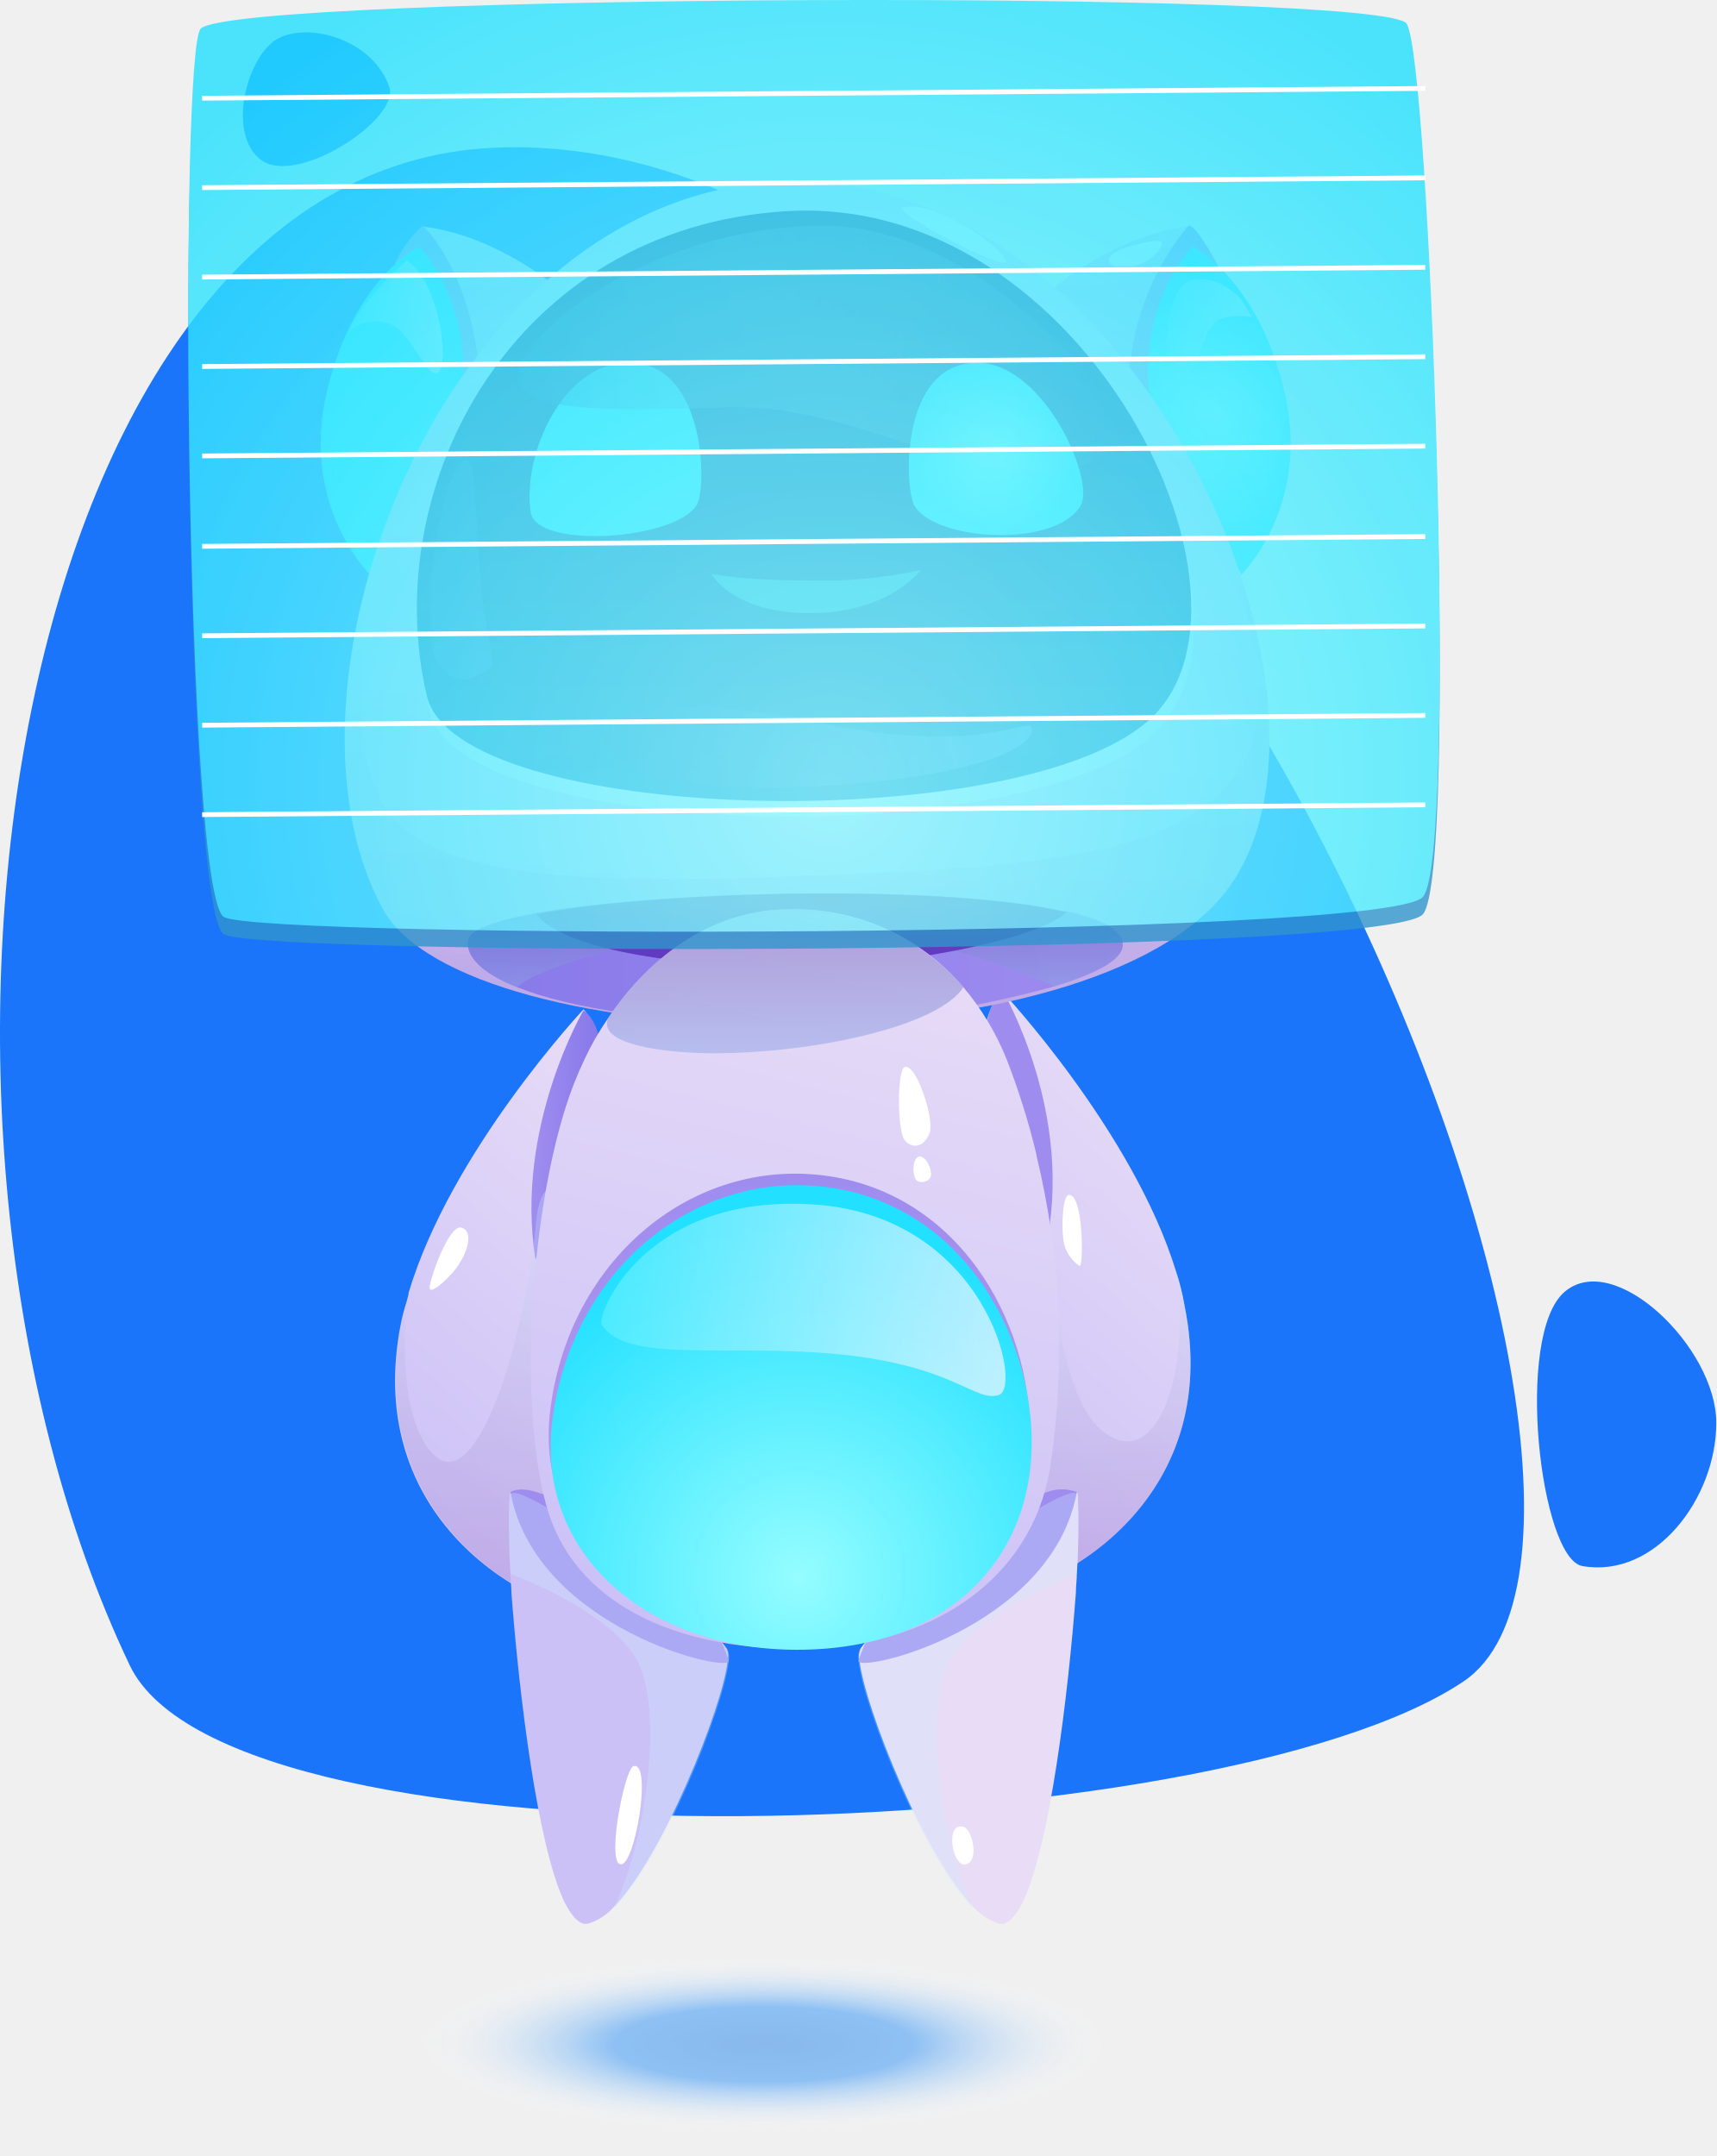
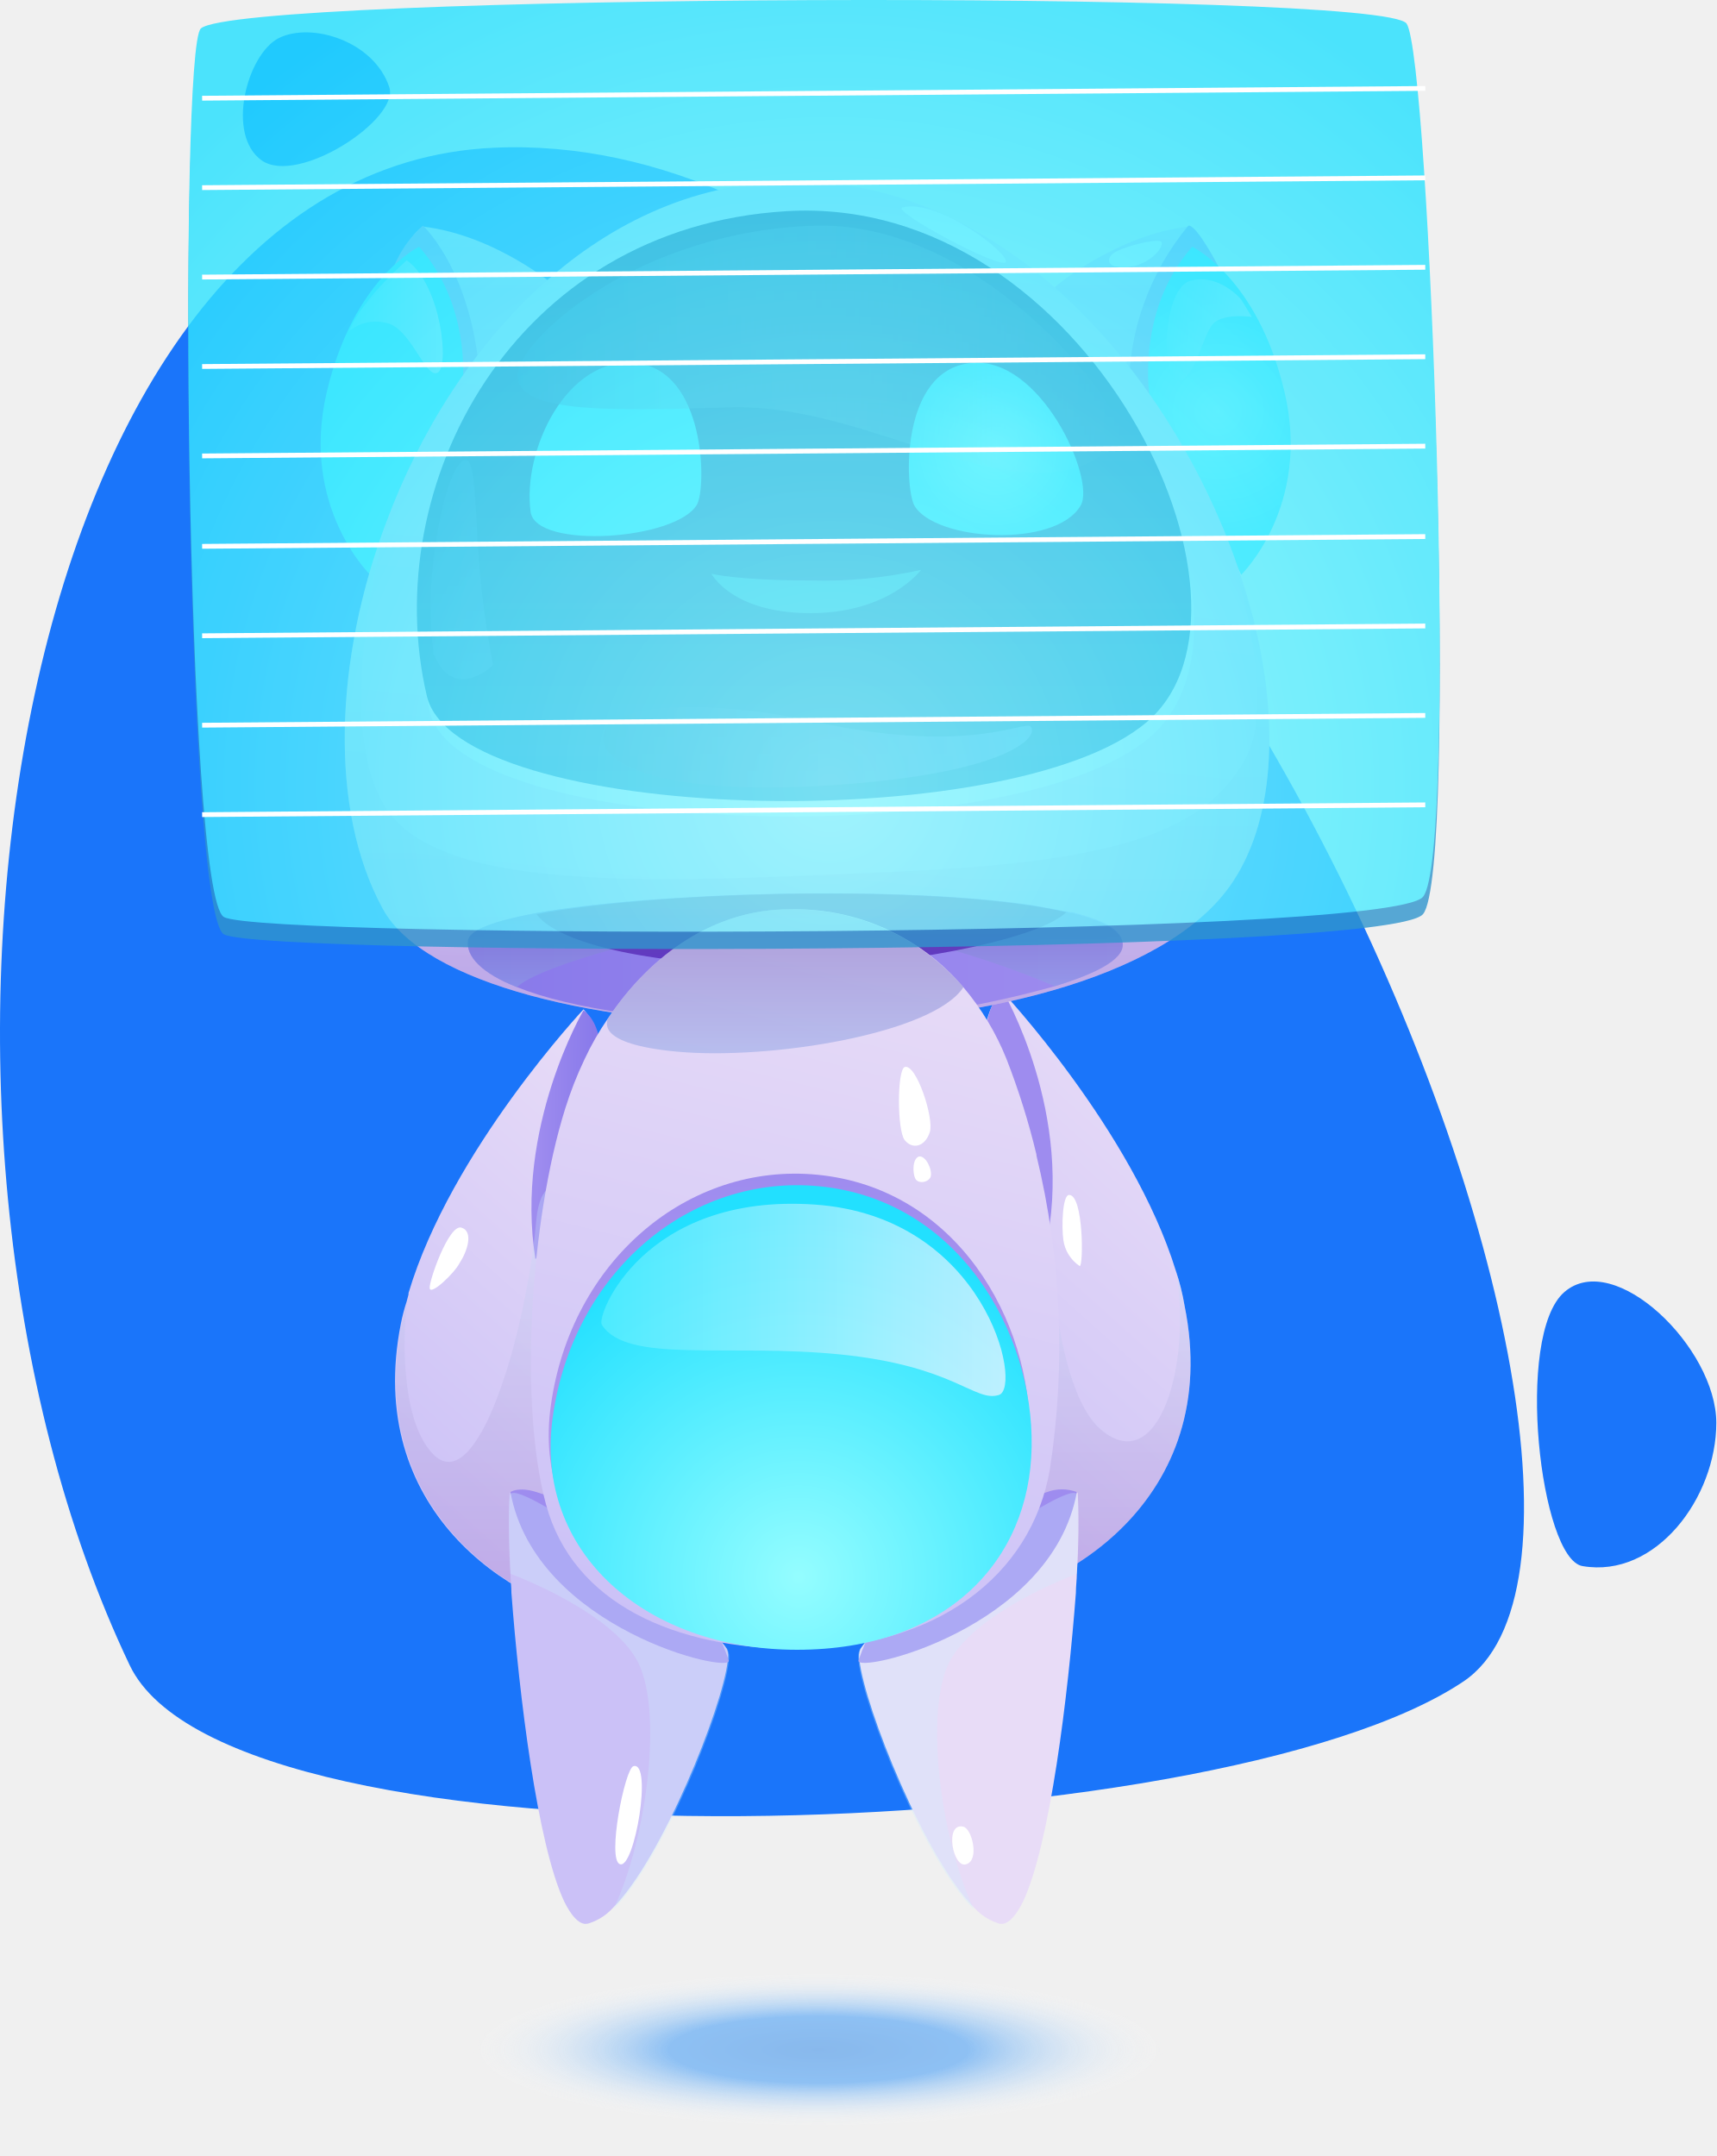
- <svg xmlns="http://www.w3.org/2000/svg" xmlns:xlink="http://www.w3.org/1999/xlink" width="178.485" height="224.207" viewBox="0 0 178.485 224.207">
-   <defs>
-     <style>
+ <svg xmlns="http://www.w3.org/2000/svg" xmlns:xlink="http://www.w3.org/1999/xlink" width="178.485" height="224.207" viewBox="0 0 178.485 224.207" version="1.1" id="svg179">
+   <defs id="defs97">
+     <style id="style2">
    /* Animation styles*/

    g#Group_701 {
      transition: all 100ms linear;
    }

    g#Group_702 {
      transition: all 100ms linear;
    }

    g#Group_703 {
      transition: all 100ms linear;
    }

    ellipse {
      transition: all 100ms linear;
    }

    g#Component_12_10:hover g#Group_701{
      transform:translatey(-15px);
      transition:all 100ms linear;
    }

    g#Component_12_10:hover g#Group_702{
      transform: translate(0, -23px);
      transition:all 100ms linear;
    }

        g#Component_12_10:hover g#Group_703{
      transform: translate(0, -23px);
      transition:all 100ms linear;
    }
    
    g#Component_12_10:hover ellipse {
+                 ry: 7.6px;
+ 	rx: 28.8px;
                transition:all 100ms linear;
-                 transform: translate(916px, 516.7px);
-                 ry: 7.6px;
-                 rx: 34.8px;
            }

    /* Animation styles end*/

      .cls-1 {
        fill: #1a75fa;
      }

      .cls-12, .cls-16, .cls-2, .cls-26, .cls-8, .cls-9 {
        opacity: 0.3;
      }

      .cls-2 {
        fill: url(#linear-gradient);
      }

      .cls-3 {
        opacity: 0.67;
        fill: url(#radial-gradient);
      }

      .cls-4 {
        fill: url(#linear-gradient-2);
      }

      .cls-5 {
        fill: url(#linear-gradient-3);
      }

      .cls-6 {
        fill: url(#linear-gradient-4);
      }

      .cls-7 {
        fill: url(#linear-gradient-5);
      }

      .cls-8 {
        fill: url(#linear-gradient-6);
      }

      .cls-9 {
        fill: url(#linear-gradient-7);
      }

      .cls-10 {
        fill: url(#linear-gradient-8);
      }

      .cls-11 {
        fill: url(#linear-gradient-9);
      }

      .cls-12 {
        fill: url(#linear-gradient-10);
      }

      .cls-13 {
        fill: #fff;
      }

      .cls-14 {
        fill: url(#linear-gradient-11);
      }

      .cls-15 {
        fill: url(#linear-gradient-12);
      }

      .cls-16 {
        fill: url(#linear-gradient-13);
      }

      .cls-17 {
        fill: url(#linear-gradient-14);
      }

      .cls-18 {
        fill: url(#linear-gradient-15);
      }

      .cls-19 {
        fill: url(#linear-gradient-16);
      }

      .cls-20 {
        fill: url(#linear-gradient-17);
      }

      .cls-21 {
        fill: url(#radial-gradient-2);
      }

      .cls-22 {
        fill: url(#radial-gradient-3);
      }

      .cls-23 {
        fill: url(#linear-gradient-18);
      }

      .cls-24 {
        fill: #dfe3fb;
      }

      .cls-25 {
        fill: url(#linear-gradient-19);
      }

      .cls-26 {
        fill: url(#linear-gradient-20);
      }

      .cls-27 {
        fill: url(#linear-gradient-21);
      }

      .cls-28, .cls-33, .cls-34, .cls-41 {
        opacity: 0.5;
      }

      .cls-28 {
        fill: url(#linear-gradient-22);
      }

      .cls-29 {
        fill: url(#linear-gradient-23);
      }

      .cls-30 {
        fill: url(#radial-gradient-4);
      }

      .cls-31 {
        fill: url(#radial-gradient-5);
      }

      .cls-32 {
        fill: #2f95cd;
      }

      .cls-33 {
        fill: url(#linear-gradient-24);
      }

      .cls-34 {
        fill: url(#linear-gradient-25);
      }

      .cls-35 {
        opacity: 0.2;
        fill: url(#linear-gradient-26);
      }

      .cls-36, .cls-37, .cls-42 {
        opacity: 0.72;
      }

      .cls-36 {
        fill: url(#linear-gradient-27);
      }

      .cls-37 {
        fill: url(#linear-gradient-28);
      }

      .cls-38 {
        fill: url(#linear-gradient-29);
      }

      .cls-39 {
        fill: url(#linear-gradient-30);
      }

      .cls-40 {
        fill: url(#radial-gradient-6);
      }

      .cls-41 {
        fill: url(#linear-gradient-31);
      }

      .cls-42 {
        fill: url(#linear-gradient-32);
      }

      .cls-43 {
        opacity: 0.8;
      }

      .cls-44 {
        fill: url(#radial-gradient-7);
      }
    </style>
    <linearGradient id="linear-gradient" x1="0.934" y1="1.575" x2="0.934" y2="0.562" gradientUnits="objectBoundingBox">
-       <stop offset="0" stop-color="#9d68c2" />
-       <stop offset="1" stop-color="#ccedff" />
-     </linearGradient>
-     <radialGradient id="radial-gradient" cx="0.5" cy="0.502" r="0.443" gradientTransform="translate(0 -0.062) scale(1 1.124)" gradientUnits="objectBoundingBox">
-       <stop offset="0" stop-color="#559dea" />
-       <stop offset="0.431" stop-color="#5ea9f5" />
-       <stop offset="1" stop-color="#fff" stop-opacity="0" />
+       <stop offset="0" stop-color="#9d68c2" id="stop4" />
+       <stop offset="1" stop-color="#ccedff" id="stop6" />
+     </linearGradient>
+     <radialGradient id="radial-gradient" cx="19.269" cy="19.346" r="17.072" gradientTransform="matrix(2.117431,0,0,0.4722703,921.7399,514.2526)" gradientUnits="userSpaceOnUse" fx="19.269" fy="19.346">
+       <stop offset="0" stop-color="#559dea" id="stop9" />
+       <stop offset="0.431" stop-color="#5ea9f5" id="stop11" />
+       <stop offset="1" stop-color="#fff" stop-opacity="0" id="stop13" />
    </radialGradient>
    <linearGradient id="linear-gradient-2" x1="0.44" y1="0.974" x2="0.766" y2="-0.001" gradientUnits="objectBoundingBox">
-       <stop offset="0" stop-color="#cbc1f7" />
-       <stop offset="1" stop-color="#e8dcf7" />
+       <stop offset="0" stop-color="#cbc1f7" id="stop16" />
+       <stop offset="1" stop-color="#e8dcf7" id="stop18" />
    </linearGradient>
    <linearGradient id="linear-gradient-3" x1="0.919" y1="0.512" x2="0.085" y2="0.491" gradientUnits="objectBoundingBox">
-       <stop offset="0" stop-color="#8879ea" />
-       <stop offset="1" stop-color="#9e8cef" />
+       <stop offset="0" stop-color="#8879ea" id="stop21" />
+       <stop offset="1" stop-color="#9e8cef" id="stop23" />
    </linearGradient>
    <linearGradient id="linear-gradient-4" x1="0.333" y1="1.015" x2="0.666" y2="0.023" xlink:href="#linear-gradient-2" />
    <linearGradient id="linear-gradient-5" x1="190.424" y1="0.511" x2="189.577" y2="0.491" xlink:href="#linear-gradient-3" />
    <linearGradient id="linear-gradient-6" x1="0.502" y1="0.999" x2="0.502" y2="0" xlink:href="#linear-gradient" />
    <linearGradient id="linear-gradient-7" x1="0.499" y1="1.001" x2="0.499" y2="0.002" xlink:href="#linear-gradient" />
    <linearGradient id="linear-gradient-8" x1="-1.405" y1="4.169" x2="-1.157" y2="3.168" xlink:href="#linear-gradient-2" />
    <linearGradient id="linear-gradient-9" x1="-1.223" y1="8.887" x2="-1.223" y2="7.961" gradientUnits="objectBoundingBox">
-       <stop offset="0" stop-color="#be9dea" />
-       <stop offset="1" stop-color="#9e8cef" />
+       <stop offset="0" stop-color="#be9dea" id="stop31" />
+       <stop offset="1" stop-color="#9e8cef" id="stop33" />
    </linearGradient>
    <linearGradient id="linear-gradient-10" x1="-1.209" y1="4.296" x2="-1.209" y2="3.312" xlink:href="#linear-gradient" />
    <linearGradient id="linear-gradient-11" x1="53.194" y1="5.86" x2="53.442" y2="4.859" xlink:href="#linear-gradient-2" />
    <linearGradient id="linear-gradient-12" x1="53.602" y1="13.099" x2="53.602" y2="12.173" xlink:href="#linear-gradient-9" />
    <linearGradient id="linear-gradient-13" x1="53.184" y1="6.05" x2="53.184" y2="5.065" xlink:href="#linear-gradient" />
    <linearGradient id="linear-gradient-14" x1="-37.549" y1="0.997" x2="-37.549" y2="-0.002" gradientUnits="objectBoundingBox">
-       <stop offset="0" stop-color="#b9acf4" />
-       <stop offset="1" stop-color="#e1d1f5" />
+       <stop offset="0" stop-color="#b9acf4" id="stop40" />
+       <stop offset="1" stop-color="#e1d1f5" id="stop42" />
    </linearGradient>
    <linearGradient id="linear-gradient-15" x1="0.506" y1="1" x2="0.506" y2="0.001" xlink:href="#linear-gradient-9" />
    <linearGradient id="linear-gradient-16" x1="0.498" y1="0.997" x2="0.498" y2="-0.002" xlink:href="#linear-gradient-14" />
    <linearGradient id="linear-gradient-17" x1="0.498" y1="1.004" x2="0.498" y2="0.002" xlink:href="#linear-gradient-9" />
    <radialGradient id="radial-gradient-2" cx="0.496" cy="0.502" r="0.385" gradientTransform="translate(-0.649) scale(2.299 1)" gradientUnits="objectBoundingBox">
-       <stop offset="0" stop-color="#94fdff" />
-       <stop offset="1" stop-color="#22e0ff" />
+       <stop offset="0" stop-color="#94fdff" id="stop48" />
+       <stop offset="1" stop-color="#22e0ff" id="stop50" />
    </radialGradient>
    <radialGradient id="radial-gradient-3" cx="0.504" cy="0.502" r="0.385" gradientTransform="matrix(-2.299, 0, 0, 1, -162.694, 0)" xlink:href="#radial-gradient-2" />
    <linearGradient id="linear-gradient-18" x1="0.46" y1="1.009" x2="0.574" y2="0.008" xlink:href="#linear-gradient-2" />
    <linearGradient id="linear-gradient-19" x1="0.5" y1="1" x2="0.5" gradientUnits="objectBoundingBox">
-       <stop offset="0" stop-color="#0665bd" />
-       <stop offset="1" stop-color="#1a1f77" />
+       <stop offset="0" stop-color="#0665bd" id="stop55" />
+       <stop offset="1" stop-color="#1a1f77" id="stop57" />
    </linearGradient>
    <linearGradient id="linear-gradient-20" x1="0.5" y1="0.999" x2="0.5" y2="-0.001" xlink:href="#linear-gradient" />
    <linearGradient id="linear-gradient-21" x1="0" y1="0.504" x2="1.001" y2="0.504" xlink:href="#linear-gradient-3" />
    <linearGradient id="linear-gradient-22" x1="0.501" y1="1.012" x2="0.501" y2="0.005" gradientUnits="objectBoundingBox">
-       <stop offset="0" stop-color="#8da4e5" />
-       <stop offset="1" stop-color="#755cbb" />
+       <stop offset="0" stop-color="#8da4e5" id="stop62" />
+       <stop offset="1" stop-color="#755cbb" id="stop64" />
    </linearGradient>
    <linearGradient id="linear-gradient-23" x1="0.485" y1="1.108" x2="0.508" y2="-0.226" gradientUnits="objectBoundingBox">
-       <stop offset="0" stop-color="#5e36cc" />
-       <stop offset="1" stop-color="#6c4a96" />
+       <stop offset="0" stop-color="#5e36cc" id="stop67" />
+       <stop offset="1" stop-color="#6c4a96" id="stop69" />
    </linearGradient>
    <radialGradient id="radial-gradient-4" cx="0.498" cy="0.5" r="0.503" gradientTransform="translate(0.006) scale(0.988 1)" xlink:href="#radial-gradient-2" />
    <radialGradient id="radial-gradient-5" cx="0.499" cy="0.499" r="0.497" gradientTransform="matrix(-1.01, 0, 0, 1, -75.814, 0)" xlink:href="#radial-gradient-2" />
    <linearGradient id="linear-gradient-24" y1="0.5" x2="0.999" y2="0.5" gradientUnits="objectBoundingBox">
-       <stop offset="0" stop-color="#0d49a1" />
-       <stop offset="1" stop-color="#fff" stop-opacity="0" />
+       <stop offset="0" stop-color="#0d49a1" id="stop74" />
+       <stop offset="1" stop-color="#fff" stop-opacity="0" id="stop76" />
    </linearGradient>
    <linearGradient id="linear-gradient-25" y1="0.496" x2="1.001" y2="0.496" gradientUnits="objectBoundingBox">
-       <stop offset="0" stop-color="#0b52aa" />
-       <stop offset="1" stop-color="#6a9bff" />
+       <stop offset="0" stop-color="#0b52aa" id="stop79" />
+       <stop offset="1" stop-color="#6a9bff" id="stop81" />
    </linearGradient>
    <linearGradient id="linear-gradient-26" x1="-0.961" y1="-0.013" x2="0.5" y2="1.213" xlink:href="#linear-gradient-25" />
    <linearGradient id="linear-gradient-27" x1="0.001" y1="0.497" x2="1.002" y2="0.497" gradientUnits="objectBoundingBox">
-       <stop offset="0" stop-color="#59eeff" />
-       <stop offset="1" stop-color="#eff4ff" />
+       <stop offset="0" stop-color="#59eeff" id="stop85" />
+       <stop offset="1" stop-color="#eff4ff" id="stop87" />
    </linearGradient>
    <linearGradient id="linear-gradient-28" x1="0.002" y1="0.498" x2="1.003" y2="0.498" xlink:href="#linear-gradient-27" />
    <linearGradient id="linear-gradient-29" x1="0.429" y1="0.999" x2="0.603" y2="0.008" xlink:href="#linear-gradient-2" />
    <linearGradient id="linear-gradient-30" x1="0.5" y1="0.998" x2="0.5" y2="-0.002" xlink:href="#linear-gradient-9" />
    <radialGradient id="radial-gradient-6" cx="0.516" cy="0.844" r="0.763" gradientTransform="translate(0.017) scale(0.966 1)" xlink:href="#radial-gradient-2" />
    <linearGradient id="linear-gradient-31" x1="0.499" y1="1" x2="0.499" y2="0.001" xlink:href="#linear-gradient-22" />
    <linearGradient id="linear-gradient-32" x1="0" y1="0.5" x2="1" y2="0.5" xlink:href="#linear-gradient-27" />
    <radialGradient id="radial-gradient-7" cx="0.517" cy="0.845" r="0.973" gradientTransform="translate(0.128) scale(0.744 1)" xlink:href="#radial-gradient-2" />
  </defs>
  <g id="Component_12_10" data-name="Component 12 – 10" transform="translate(0 -5)">
    <g id="robotukas4" transform="translate(-877.415 -305.237)">
      <g id="Group_687" data-name="Group 687">
        <path id="Path_1059" data-name="Path 1059" class="cls-1" d="M890.9,483.4c10.6,22.3,112.9,19,138.7,1.7S998.1,322.5,928.8,325.6C878.3,327.8,863.7,426.3,890.9,483.4Z" />
        <path id="Path_1060" data-name="Path 1060" class="cls-1" d="M1042,473.1c-4.4-.7-7.1-24-1.9-28.5s15.8,5.8,15.8,13.6S1049.6,474.4,1042,473.1Z" />
        <path id="Path_1061" data-name="Path 1061" class="cls-1" d="M917.9,319.3c1.1,3.3-9.5,10.3-13.3,7.6-3.7-2.7-1.5-11,1.8-12.7C909.8,312.5,916.3,314.5,917.9,319.3Z" />
      </g>
      <path id="Path_1062" data-name="Path 1062" class="cls-2" d="M1036.4,534.4C1036.5,534.4,1036.5,534.5,1036.4,534.4Z" />
-       <ellipse id="Ellipse_54" data-name="Ellipse 54" class="cls-3" cx="40.8" cy="9.1" rx="40.8" ry="9.1" transform="translate(916 513.7)" />
+       <ellipse id="Ellipse_54" data-name="Ellipse 54" class="cls-3" cx="962.54" cy="523.353" rx="40.8" ry="9.1" style="fill:url(#radial-gradient)" />
      <g id="Group_701" data-name="Group 701">
        <path id="Path_1063" data-name="Path 1063" class="cls-4" d="M942.5,479a12.359,12.359,0,0,1-1.8-.2c-10.4-1.7-25.4-11.7-21.6-30.9a19.494,19.494,0,0,1,.6-2.3c.1-.4.2-.7.2-.8v-.1c4.4-14.8,18.2-29.5,18.2-29.5,2.6,2.9,2.2,8.2,1,13h0a54.453,54.453,0,0,1-2,6.4c-.9,2.3-1.6,3.9-1.6,3.9-3.1,7.5-2.4,16.9-2.4,16.9l9.1,23Z" />
        <path id="Path_1064" data-name="Path 1064" class="cls-5" d="M938.1,415.3s-7.2,12.2-5,25.9a57.824,57.824,0,0,0,5.5-12.6C940.6,422,940.4,417,938.1,415.3Z" />
        <path id="Path_1065" data-name="Path 1065" class="cls-6" d="M977.3,477.1l7.4-22.7a38.57,38.57,0,0,0,.8-12.6,18.9,18.9,0,0,0-1.3-5.2,57.617,57.617,0,0,1-3.6-10.3h0c-1.2-4.8-1.6-10.1,1-13,0,0,13.6,14.5,18.1,29.1a23.685,23.685,0,0,1,.9,3.6C1004.7,466.2,987.7,476.3,977.3,477.1Z" />
        <path id="Path_1066" data-name="Path 1066" class="cls-7" d="M981.7,413.3s7.6,12.9,4.4,26.9a118.212,118.212,0,0,1-5-13.5C979.3,420,979.5,415.1,981.7,413.3Z" />
        <path id="Path_1067" data-name="Path 1067" class="cls-8" d="M977.3,477.1l7.4-22.7a38.57,38.57,0,0,0,.8-12.6l1.1-2.6s.5,15.6,5.3,19.7c6,5.1,9.5-6.8,7.8-16.5a23.693,23.693,0,0,1,.9,3.6C1004.7,466.2,987.7,476.3,977.3,477.1Z" />
        <path id="Path_1068" data-name="Path 1068" class="cls-9" d="M942.3,478.4l-1.5.4c-10.4-1.7-25.4-11.7-21.6-30.9a19.482,19.482,0,0,1,.6-2.3c-.4,2-1,12,2.6,15.8,4.6,4.9,9.7-12.2,10.8-24.4.4-3.8,2-4,4-2.4-.9,2.3-1.6,3.9-1.6,3.9-3.1,7.5-2.4,16.9-2.4,16.9Z" />
        <path id="Path_1069" data-name="Path 1069" class="cls-10" d="M989.4,473.9c0,.6-.1,1.3-.1,2-.8,10.6-2.7,26.2-5.5,32.1-.7,1.4-1.4,2.2-2.1,2.3a1.268,1.268,0,0,1-.6-.1,5.626,5.626,0,0,1-2.3-1.5h0c-5.1-5-11.5-21-12-25.8a2.011,2.011,0,0,1,.1-1.2c2.5-3.9,21.4-17.7,22.6-16.2a80.443,80.443,0,0,1-.1,8.4Z" />
        <path id="Path_1070" data-name="Path 1070" class="cls-11" d="M966.7,482.9c-.5,1.5,20.1-3.2,22.7-17.5a4.381,4.381,0,0,0-3.1,0C980.9,467.1,970.2,472.4,966.7,482.9Z" />
        <path id="Path_1071" data-name="Path 1071" class="cls-12" d="M989.4,473.9s-11.2,4.1-13.5,9.7-.5,18.3,2.8,25.2c-5.1-5-11.5-21-12-25.8a2.01,2.01,0,0,1,.1-1.2c2.5-3.9,21.4-17.7,22.6-16.2C989.6,465.8,989.6,469.2,989.4,473.9Z" />
        <path id="Path_1072" data-name="Path 1072" class="cls-13" d="M977.6,500.2c.9.2,1.7,3.5.3,3.9C976.5,504.6,975.6,499.7,977.6,500.2Z" />
        <path id="Path_1073" data-name="Path 1073" class="cls-14" d="M930.5,473.9c0,.6.1,1.3.1,2,.8,10.6,2.7,26.2,5.5,32.1.7,1.4,1.4,2.2,2.1,2.3a1.268,1.268,0,0,0,.6-.1,5.626,5.626,0,0,0,2.3-1.5h0c5.1-5,11.5-21,12-25.8a2.01,2.01,0,0,0-.1-1.2c-2.5-3.9-21.4-17.7-22.6-16.2a80.426,80.426,0,0,0,.1,8.4Z" />
        <path id="Path_1074" data-name="Path 1074" class="cls-15" d="M953.2,482.9c.5,1.5-20.1-3.2-22.7-17.5,0,0,.8-.6,2.7,0C938.7,467.1,949.7,472.4,953.2,482.9Z" />
        <path id="Path_1075" data-name="Path 1075" class="cls-16" d="M930.5,473.9s11.2,4.1,13.5,9.7.5,18.3-2.8,25.2c5.1-5,11.5-21,12-25.8a2.01,2.01,0,0,0-.1-1.2c-2.5-3.9-21.4-17.7-22.6-16.2C930.3,465.8,930.3,469.2,930.5,473.9Z" />
        <path id="Path_1076" data-name="Path 1076" class="cls-13" d="M943.3,493.9c-.9.2-2.8,9.8-1.4,10.2C943.4,504.6,945.3,493.4,943.3,493.9Z" />
        <g id="Group_688" data-name="Group 688">
          <path id="Path_1077" data-name="Path 1077" class="cls-17" d="M935.3,340.1s-6.3-5.4-13.9-6.3c0,0-2.3,1.1-5.1,9.6-2.7,8.4,2.3,25.1,2.3,25.1Z" />
          <path id="Path_1078" data-name="Path 1078" class="cls-18" d="M918.4,337.9a11.512,11.512,0,0,1,3-4.2s6.3,5.8,6,19.7l-1.8,1.9Z" />
          <path id="Path_1079" data-name="Path 1079" class="cls-19" d="M987.1,340.1s6.3-5.4,13.9-6.3c0,0,2.3,1.1,5.1,9.6,2.7,8.4-2.3,25.1-2.3,25.1Z" />
          <path id="Path_1080" data-name="Path 1080" class="cls-20" d="M1001,333.7a26.86,26.86,0,0,0-6.2,17.3l2.4,1.5,7-14.4S1001.9,333.6,1001,333.7Z" />
          <path id="Path_1081" data-name="Path 1081" class="cls-21" d="M997,351.8s-1.6-9.1,4.4-15.9c0,0,6.8,3.2,9.6,15.1s-4.5,19-4.5,19Z" />
          <path id="Path_1082" data-name="Path 1082" class="cls-22" d="M925.4,351.8s1.6-9.1-4.4-15.9c0,0-6.8,3.2-9.6,15.1s4.5,19,4.5,19Z" />
          <path id="Path_1083" data-name="Path 1083" class="cls-23" d="M1005.3,402.4c-14,19.6-79.6,18.1-88.1,2.3-5.6-10.3-5-25.9.4-40.2,7-18.8,22.3-35.4,42.5-35.4,23.8,0,42.1,23.7,47.6,45.3C1010.5,385.3,1010,395.8,1005.3,402.4Z" />
          <path id="Path_1084" data-name="Path 1084" class="cls-24" d="M922.1,384.2c3.1,13.3,60.8,14.8,74.9,2.7,14.2-12.1-6.2-55-37.5-53.1C931,335.5,917,362.4,922.1,384.2Z" />
          <path id="Path_1085" data-name="Path 1085" class="cls-25" d="M921.8,382.6c3.1,13.3,60.8,14.8,74.9,2.7,14.2-12.1-6.2-55-37.5-53.1C930.7,333.9,916.7,360.8,921.8,382.6Z" />
          <path id="Path_1086" data-name="Path 1086" class="cls-26" d="M1005.3,402.4c-14,19.6-79.6,18.1-88.1,2.3-5.6-10.3-5-25.9.4-40.2h0c-.2.8-5.7,20.9-.1,29.7,5.7,9,28.4,7.8,52.8,6.7,24.4-1,32.4-4.6,36.5-11.5,3.2-5.4,0-17.3-1.5-22.2l2.4,7.1C1010.5,385.3,1010,395.8,1005.3,402.4Z" />
          <path id="Path_1087" data-name="Path 1087" class="cls-27" d="M987.1,412.8a107.28,107.28,0,0,1-26.9,3.9c-13.6,0-23.5-1.6-29-3.8h0c-3.6-1.4-5.4-3.2-5.1-4.9.2-1.1,2.8-2,7-2.8,12.4-2.2,38-2.9,51.8-.8q1.8.3,3.3.6c.2,0,.4.1.6.1h.1c2.4.6,4.1,1.3,4.8,2.2a1.612,1.612,0,0,1,.4.7C994.7,409.8,991.7,411.4,987.1,412.8Z" />
          <path id="Path_1088" data-name="Path 1088" class="cls-28" d="M987.1,412.8c-3-1.3-22.2-9.3-37.7-5.9-16.9,3.8-18.2,6-18.2,6h0c-3.6-1.4-5.4-3.2-5.1-4.9.2-1.1,2.8-2,7-2.8,12.4-2.2,38-2.9,51.8-.8,1.4.3,2.8.5,3.9.8h.1c2.4.6,4.1,1.3,4.8,2.2a1.612,1.612,0,0,1,.4.7C994.7,409.8,991.7,411.4,987.1,412.8Z" />
          <path id="Path_1089" data-name="Path 1089" class="cls-29" d="M988.3,405.1c-3.2,3.1-18.7,5.7-27.5,5.7-15.8,0-25.4-2.5-27.6-5.5C946.6,402.8,975.7,402.2,988.3,405.1Z" />
          <path id="Path_1090" data-name="Path 1090" class="cls-30" d="M972.5,362.8c2.1,3.7,14.7,4.5,17.3,0,1.6-2.7-4.2-15.7-11.5-14.8C971,348.8,971.5,361,972.5,362.8Z" />
          <path id="Path_1091" data-name="Path 1091" class="cls-31" d="M949.9,362.7c-2.1,3.7-16.7,4.7-17.3.8-.9-6.3,3.7-16.3,11-15.5C950.8,348.8,950.9,360.9,949.9,362.7Z" />
          <path id="Path_1092" data-name="Path 1092" class="cls-32" d="M951.4,369.9s2.7.7,10.3.7a46.866,46.866,0,0,0,11.5-1.1s-3.3,4.5-11.5,4.5S951.4,369.9,951.4,369.9Z" />
          <path id="Path_1093" data-name="Path 1093" class="cls-33" d="M931.3,348.9c-.7,4.3,8.9,4.1,22,3.7,15.7-.5,31.5,13,40.7,3.3,1.5-1.6-13.5-22.6-31.7-22.2C944.1,334.2,931.9,345.1,931.3,348.9Z" />
          <path id="Path_1094" data-name="Path 1094" class="cls-34" d="M940.2,386.5c-.8,3.1,5.7,6.3,21.8,5.5,19.5-1,23.6-5,22.6-6.2-.6-.7-6.4,3-22.4-.5C951.7,383,941.1,383.2,940.2,386.5Z" />
          <path id="Path_1095" data-name="Path 1095" class="cls-13" d="M971.3,331.8c-1.4.3,10.2,6.5,10.7,5.7S975.1,330.9,971.3,331.8Z" />
          <path id="Path_1096" data-name="Path 1096" class="cls-13" d="M993.5,336.4c-1.2.6-1.1,1.9,1.3,1.6s3.7-2.2,3.4-2.6C998,335,994.8,335.7,993.5,336.4Z" />
          <path id="Path_1097" data-name="Path 1097" class="cls-35" d="M922.5,378.2a41.233,41.233,0,0,1,.1-10.6c.8-6.1,2.4-10,3.4-9.5,1,.6.8,6.5,1.4,12.4a85.48,85.48,0,0,0,1.3,8.9S924.6,383.4,922.5,378.2Z" />
          <path id="Path_1098" data-name="Path 1098" class="cls-36" d="M1006.5,341.4s-2.2-2.7-5.2-2-3.2,10.2-1.4,10.4,2.6-5.2,3.9-6.1,3.8-.5,3.8-.5Z" />
          <path id="Path_1099" data-name="Path 1099" class="cls-37" d="M913.7,344.7a4.3,4.3,0,0,1,3.8-.9c2.6.4,4.1,5.8,5.4,5.2,1.3-.5.4-9.2-3.2-11.7C919.8,337.3,915.2,341.1,913.7,344.7Z" />
        </g>
        <g id="Group_689" data-name="Group 689">
          <path id="Path_1100" data-name="Path 1100" class="cls-38" d="M986.6,463c-1.9,11.2-12,18.7-26.4,18.7-12.6,0-23.2-4.7-26-15s-1.7-29.4,2-41.2a38.618,38.618,0,0,1,2-5.1h0a28.638,28.638,0,0,1,2.4-4.2h0c4.6-6.9,11.3-11.4,18.9-11.4a22.973,22.973,0,0,1,18.1,8.1,27.209,27.209,0,0,1,4.5,7.5,76.173,76.173,0,0,1,3.1,9.9v.1a84.035,84.035,0,0,1,1.4,32.6Z" />
          <path id="Path_1101" data-name="Path 1101" class="cls-39" d="M934.7,456.4c2.1-15.1,14.3-25.3,27.7-24,14.5,1.4,22.3,15.2,22.1,27.1s-8.9,21.1-24.4,21.1C944.5,480.5,932.7,470.5,934.7,456.4Z" />
          <path id="Path_1102" data-name="Path 1102" class="cls-40" d="M934.9,457.6c2.1-15.1,14.3-25.3,27.7-24,14.5,1.4,22.3,15.2,22.1,27.1s-8.9,21.1-24.4,21.1C944.6,481.8,932.9,471.7,934.9,457.6Z" />
          <path id="Path_1103" data-name="Path 1103" class="cls-41" d="M977.6,412.9c-3.1,4.8-20,7.6-29.8,6.7-8.5-.8-7.2-3.1-7.2-3.4h0c4.6-6.9,11.3-11.4,18.9-11.4A23.29,23.29,0,0,1,977.6,412.9Z" />
          <path id="Path_1104" data-name="Path 1104" class="cls-13" d="M971.5,421.2c-.8.3-.8,6.6,0,7.6s2.1.7,2.6-.8C974.6,426.6,972.7,420.8,971.5,421.2Z" />
          <path id="Path_1105" data-name="Path 1105" class="cls-13" d="M973,430.5c-.7.2-.7,1.7-.4,2.3s1.4.4,1.6-.2C974.4,431.9,973.7,430.4,973,430.5Z" />
          <path id="Path_1106" data-name="Path 1106" class="cls-42" d="M940,448c2.6,4.1,13.1,1.9,24.9,3.1s13.9,5,16.4,4.2-1.4-18.6-19.2-19.8C944.4,434.3,939.4,447,940,448Z" />
        </g>
        <path id="Path_1107" data-name="Path 1107" class="cls-13" d="M925.4,437.9c-1.3-.4-3.4,5.6-3.3,6.3.1.8,2.6-1.6,3.1-2.6C926,440.4,926.7,438.3,925.4,437.9Z" />
        <path id="Path_1108" data-name="Path 1108" class="cls-13" d="M988.6,434.5c-.7,0-.8,3.3-.6,4.7a3.9,3.9,0,0,0,1.7,2.7C990.1,441.9,990.1,434.5,988.6,434.5Z" />
      </g>
    </g>
    <g id="Group_704" data-name="Group 704" transform="translate(-1051 -232)">
      <g id="Group_702" data-name="Group 702" class="cls-43" transform="translate(17.585 -0.237)">
        <path id="Path_1109" data-name="Path 1109" class="cls-32" d="M1054.3,242c-2.3,2.1-1.6,90.1,2.4,92.4s121,2.3,124.7-2.1.7-87.2-1.7-90.8C1177.4,237.9,1058.3,238.4,1054.3,242Z" />
        <path id="Path_1110" data-name="Path 1110" class="cls-44" d="M1054.3,240.2c-2.3,2.1-1.6,90.1,2.4,92.4s121,2.3,124.7-2.1.7-87.2-1.7-90.8C1177.4,236.1,1058.3,236.6,1054.3,240.2Z" />
      </g>
      <g id="Group_703" data-name="Group 703" transform="translate(17.585 -0.237)">
        <g id="Group_691" data-name="Group 691">
          <rect id="Rectangle_229" data-name="Rectangle 229" class="cls-13" width="127.2" height="0.5" transform="matrix(1, -0.008, 0.008, 1, 1054.433, 247.2)" />
        </g>
        <g id="Group_692" data-name="Group 692">
          <rect id="Rectangle_230" data-name="Rectangle 230" class="cls-13" width="127.2" height="0.5" transform="matrix(1, -0.008, 0.008, 1, 1054.433, 256.501)" />
        </g>
        <g id="Group_693" data-name="Group 693">
          <rect id="Rectangle_231" data-name="Rectangle 231" class="cls-13" width="127.2" height="0.5" transform="matrix(1, -0.008, 0.008, 1, 1054.433, 265.801)" />
        </g>
        <g id="Group_694" data-name="Group 694">
          <rect id="Rectangle_232" data-name="Rectangle 232" class="cls-13" width="127.2" height="0.5" transform="matrix(1, -0.008, 0.008, 1, 1054.433, 275.101)" />
        </g>
        <g id="Group_695" data-name="Group 695">
          <rect id="Rectangle_233" data-name="Rectangle 233" class="cls-13" width="127.2" height="0.5" transform="matrix(1, -0.008, 0.008, 1, 1054.433, 284.401)" />
        </g>
        <g id="Group_696" data-name="Group 696">
          <rect id="Rectangle_234" data-name="Rectangle 234" class="cls-13" width="127.2" height="0.5" transform="matrix(1, -0.008, 0.008, 1, 1054.433, 293.802)" />
        </g>
        <g id="Group_697" data-name="Group 697">
          <rect id="Rectangle_235" data-name="Rectangle 235" class="cls-13" width="127.2" height="0.5" transform="matrix(1, -0.008, 0.008, 1, 1054.433, 303.102)" />
        </g>
        <g id="Group_698" data-name="Group 698">
          <rect id="Rectangle_236" data-name="Rectangle 236" class="cls-13" width="127.2" height="0.5" transform="matrix(1, -0.008, 0.008, 1, 1054.433, 312.402)" />
        </g>
        <g id="Group_699" data-name="Group 699">
          <rect id="Rectangle_237" data-name="Rectangle 237" class="cls-13" width="127.2" height="0.5" transform="matrix(1, -0.008, 0.008, 1, 1054.433, 321.703)" />
        </g>
      </g>
    </g>
  </g>
</svg>
